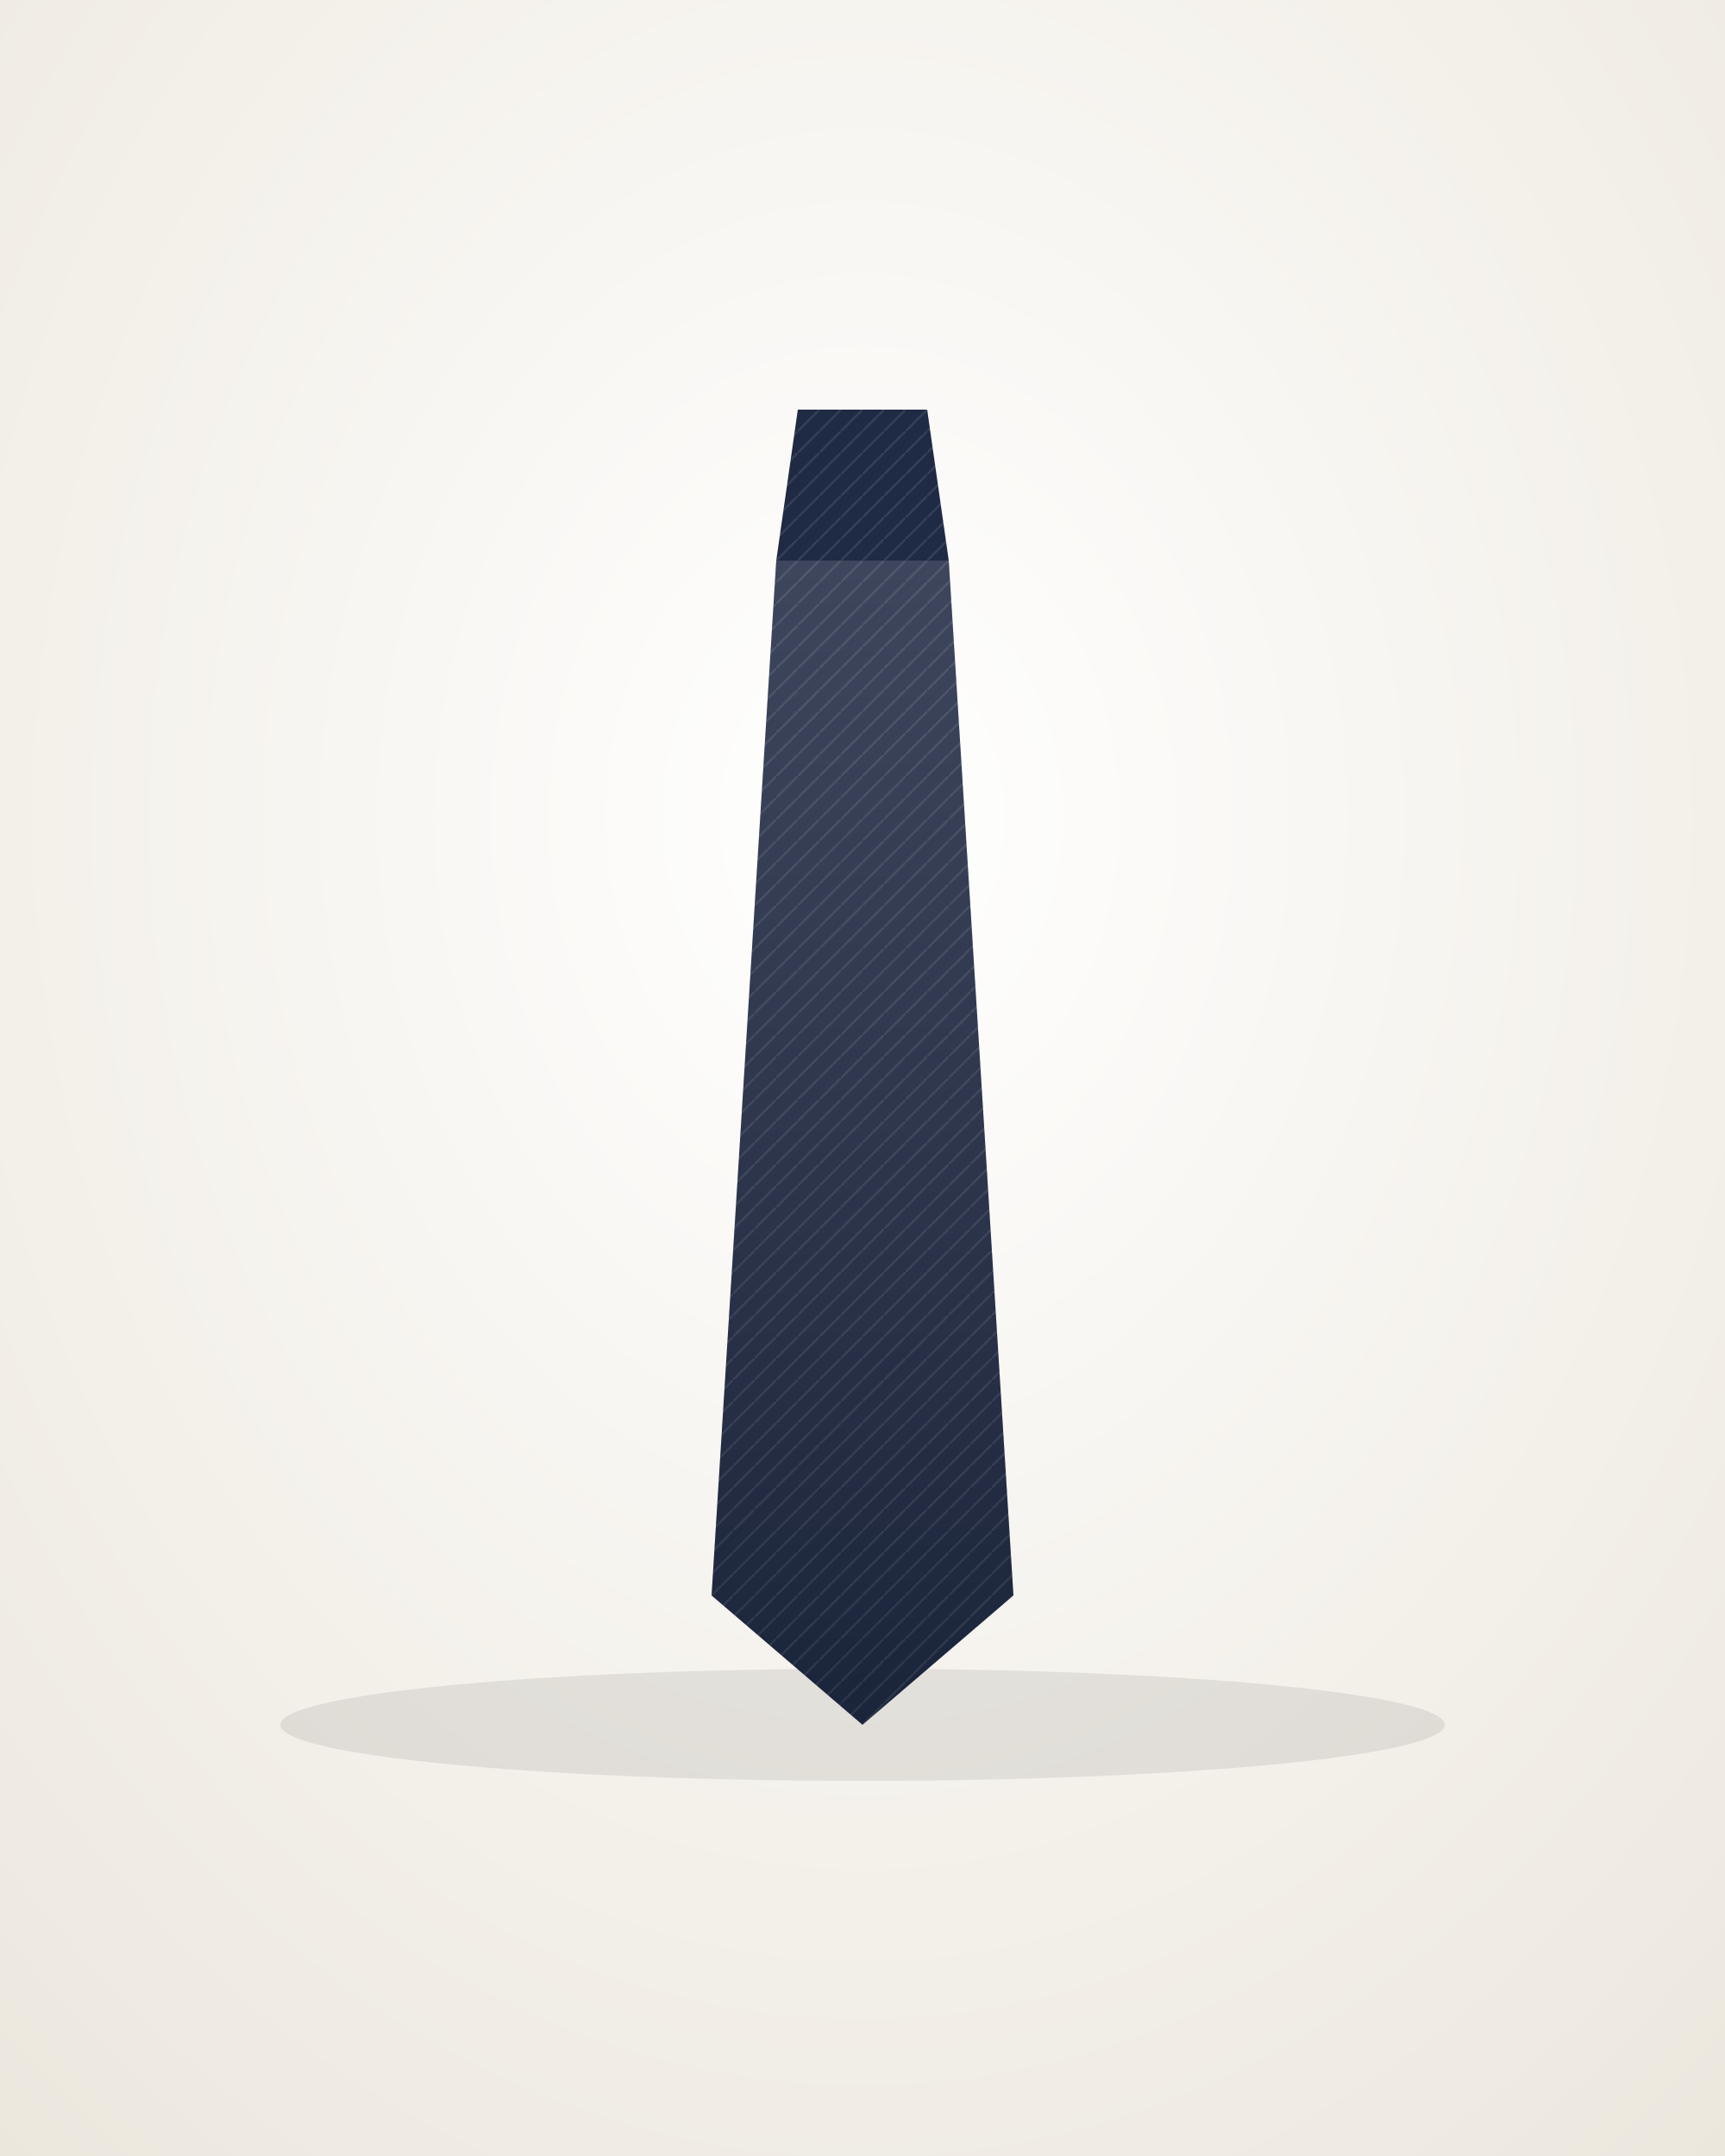
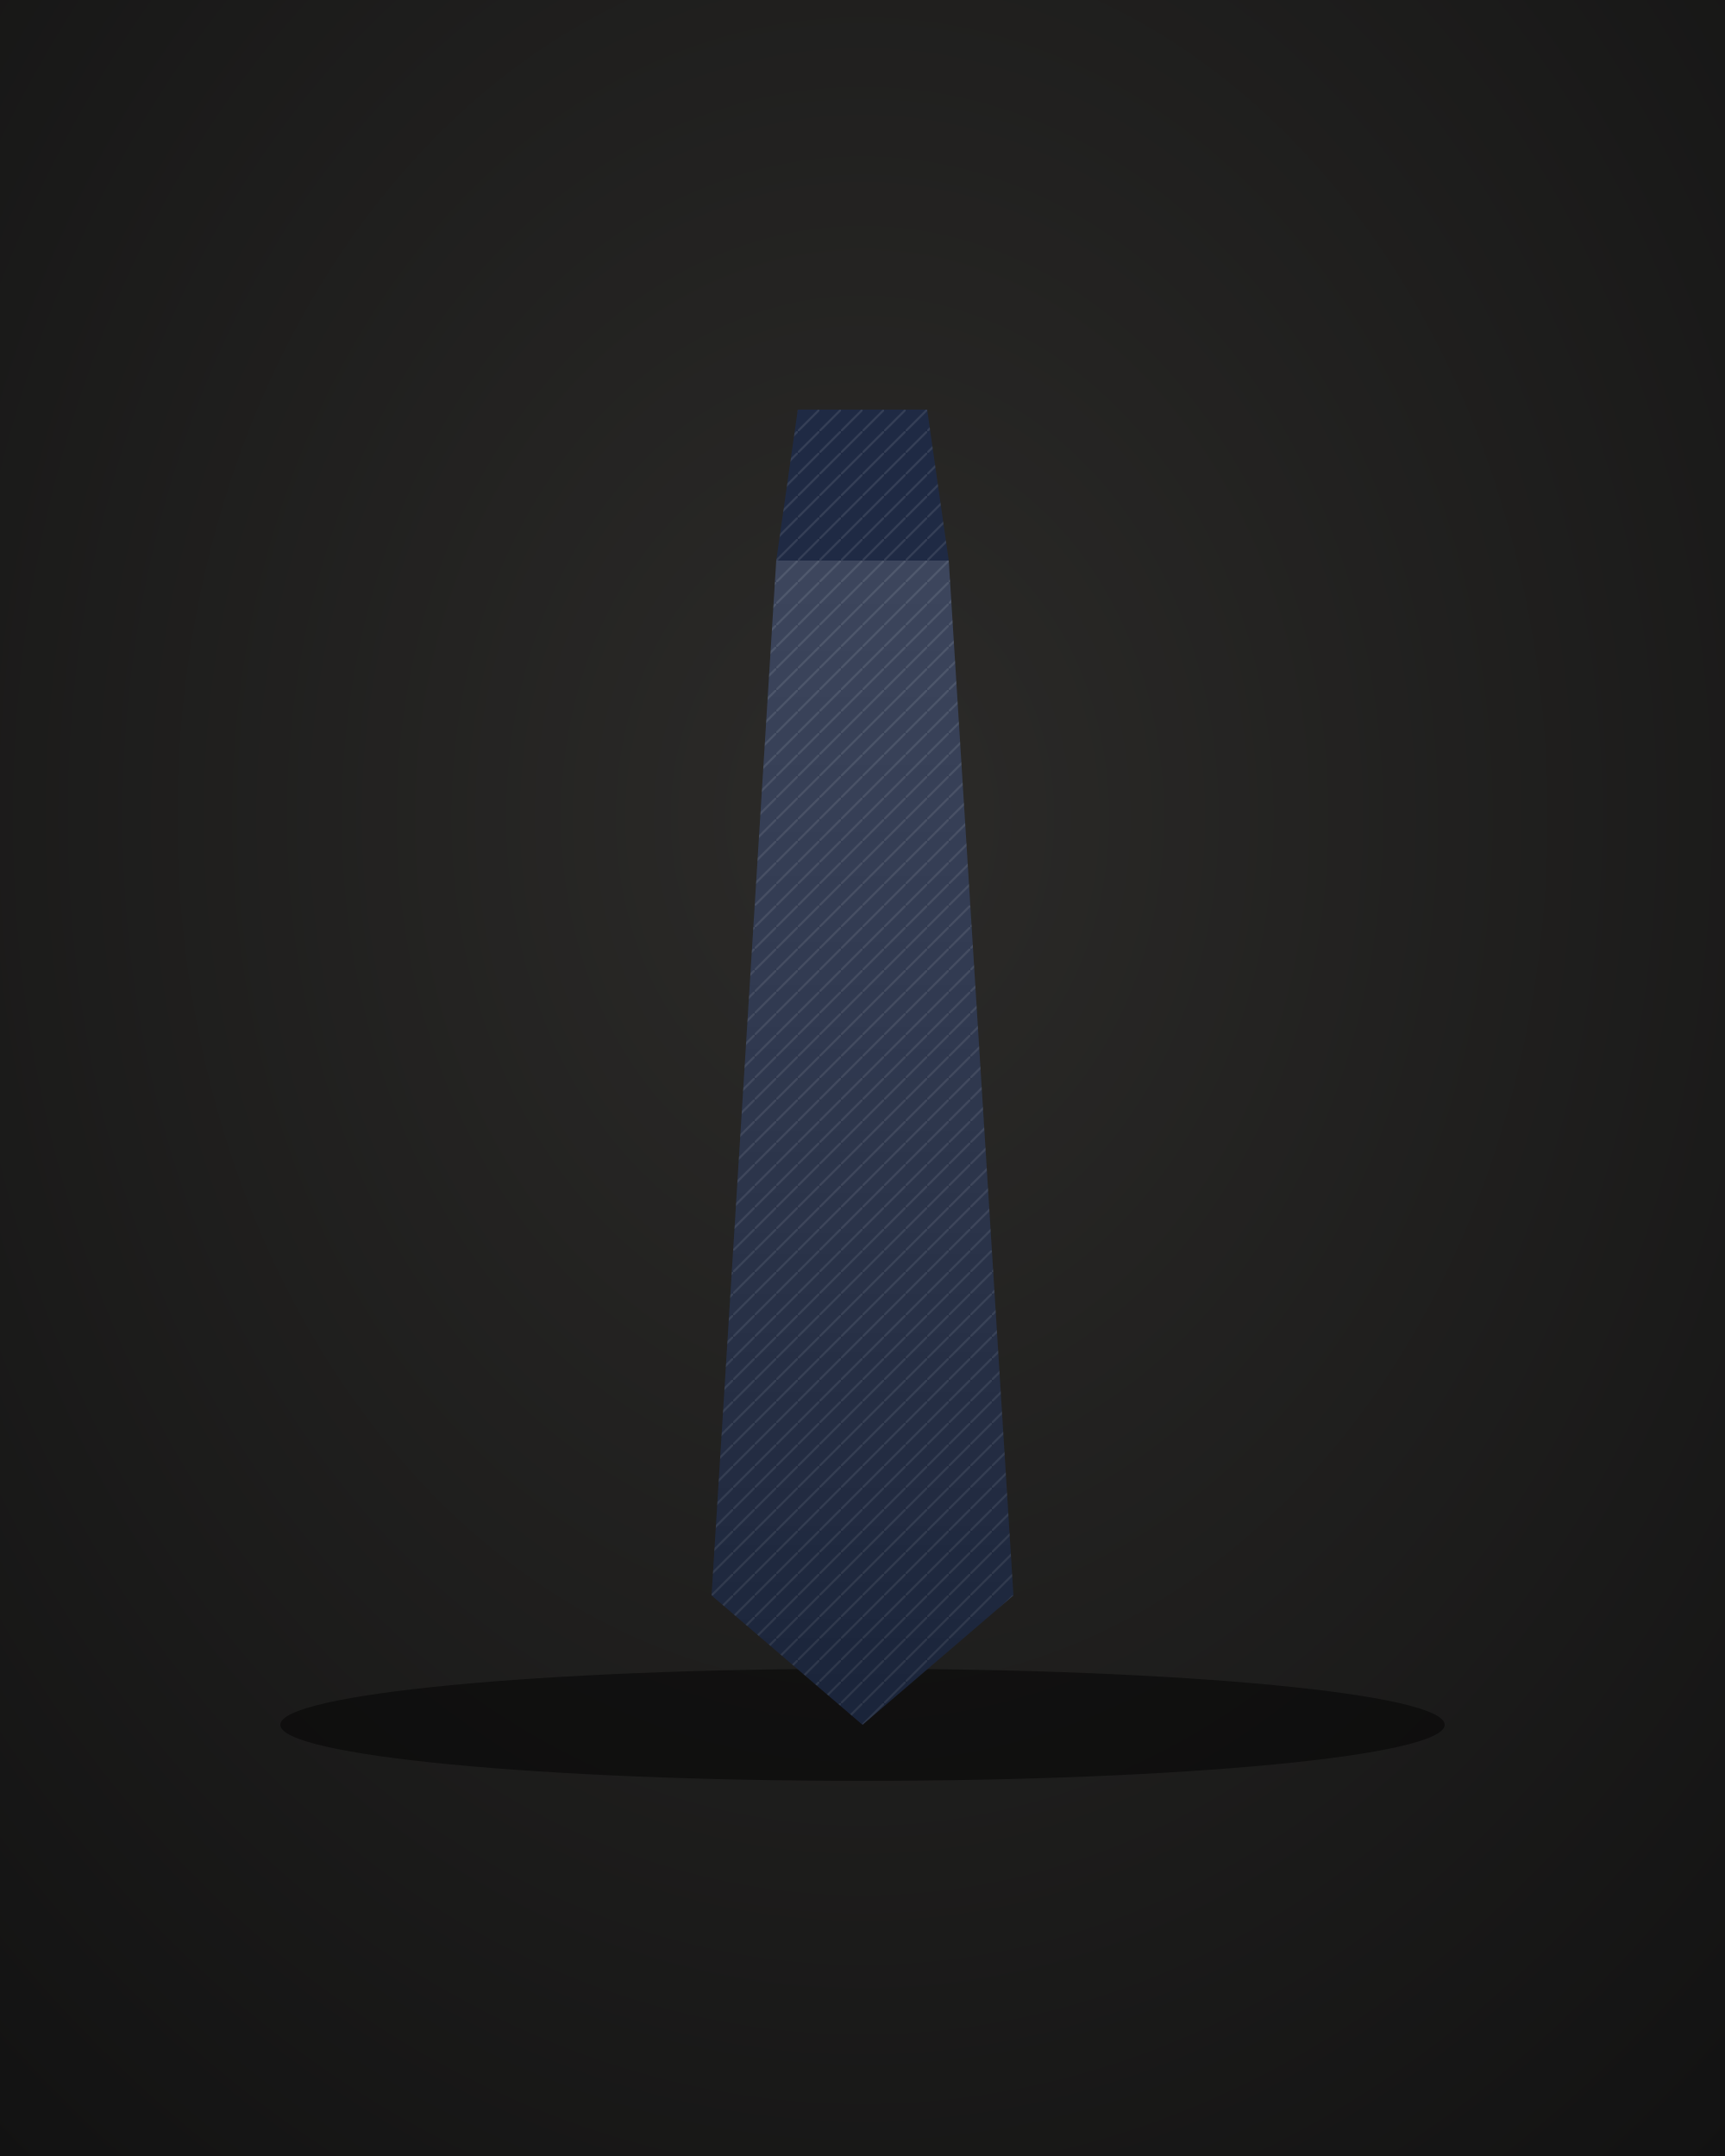
<svg xmlns="http://www.w3.org/2000/svg" viewBox="0 0 800 1000">
  <defs>
    <radialGradient id="bg" cx="0.5" cy="0.38" r="0.8">
-       <stop offset="0" stop-color="#ffffff" />
-       <stop offset="1" stop-color="#ece7dd" />
+       <stop offset="0" stop-color="#2c2b29" />
+       <stop offset="1" stop-color="#121212" />
    </radialGradient>
    <linearGradient id="sh" x1="0" y1="0" x2="0" y2="1">
      <stop offset="0" stop-color="#fff" stop-opacity="0.22" />
      <stop offset="1" stop-color="#000" stop-opacity="0.25" />
    </linearGradient>
  </defs>
  <rect width="800" height="1000" fill="url(#bg)" />
-   <ellipse cx="400" cy="800" rx="270" ry="26" fill="#000" opacity="0.08" />
+   <ellipse cx="400" cy="800" rx="270" ry="26" fill="#000" opacity="0.45" />
  <defs>
    <pattern id="tp" width="10" height="10" patternUnits="userSpaceOnUse">
      <rect width="10" height="10" fill="#1f2a44" />
      <path d="M0 10 L10 0" stroke="#fff" stroke-opacity="0.1" />
    </pattern>
  </defs>
  <path d="M370 190 L430 190 L440 260 L360 260 Z" fill="url(#tp)" />
  <path d="M360 260 L440 260 L470 740 L400 800 L330 740 Z" fill="url(#tp)" />
  <path d="M360 260 L440 260 L470 740 L400 800 L330 740 Z" fill="url(#sh)" opacity="0.6" />
</svg>
